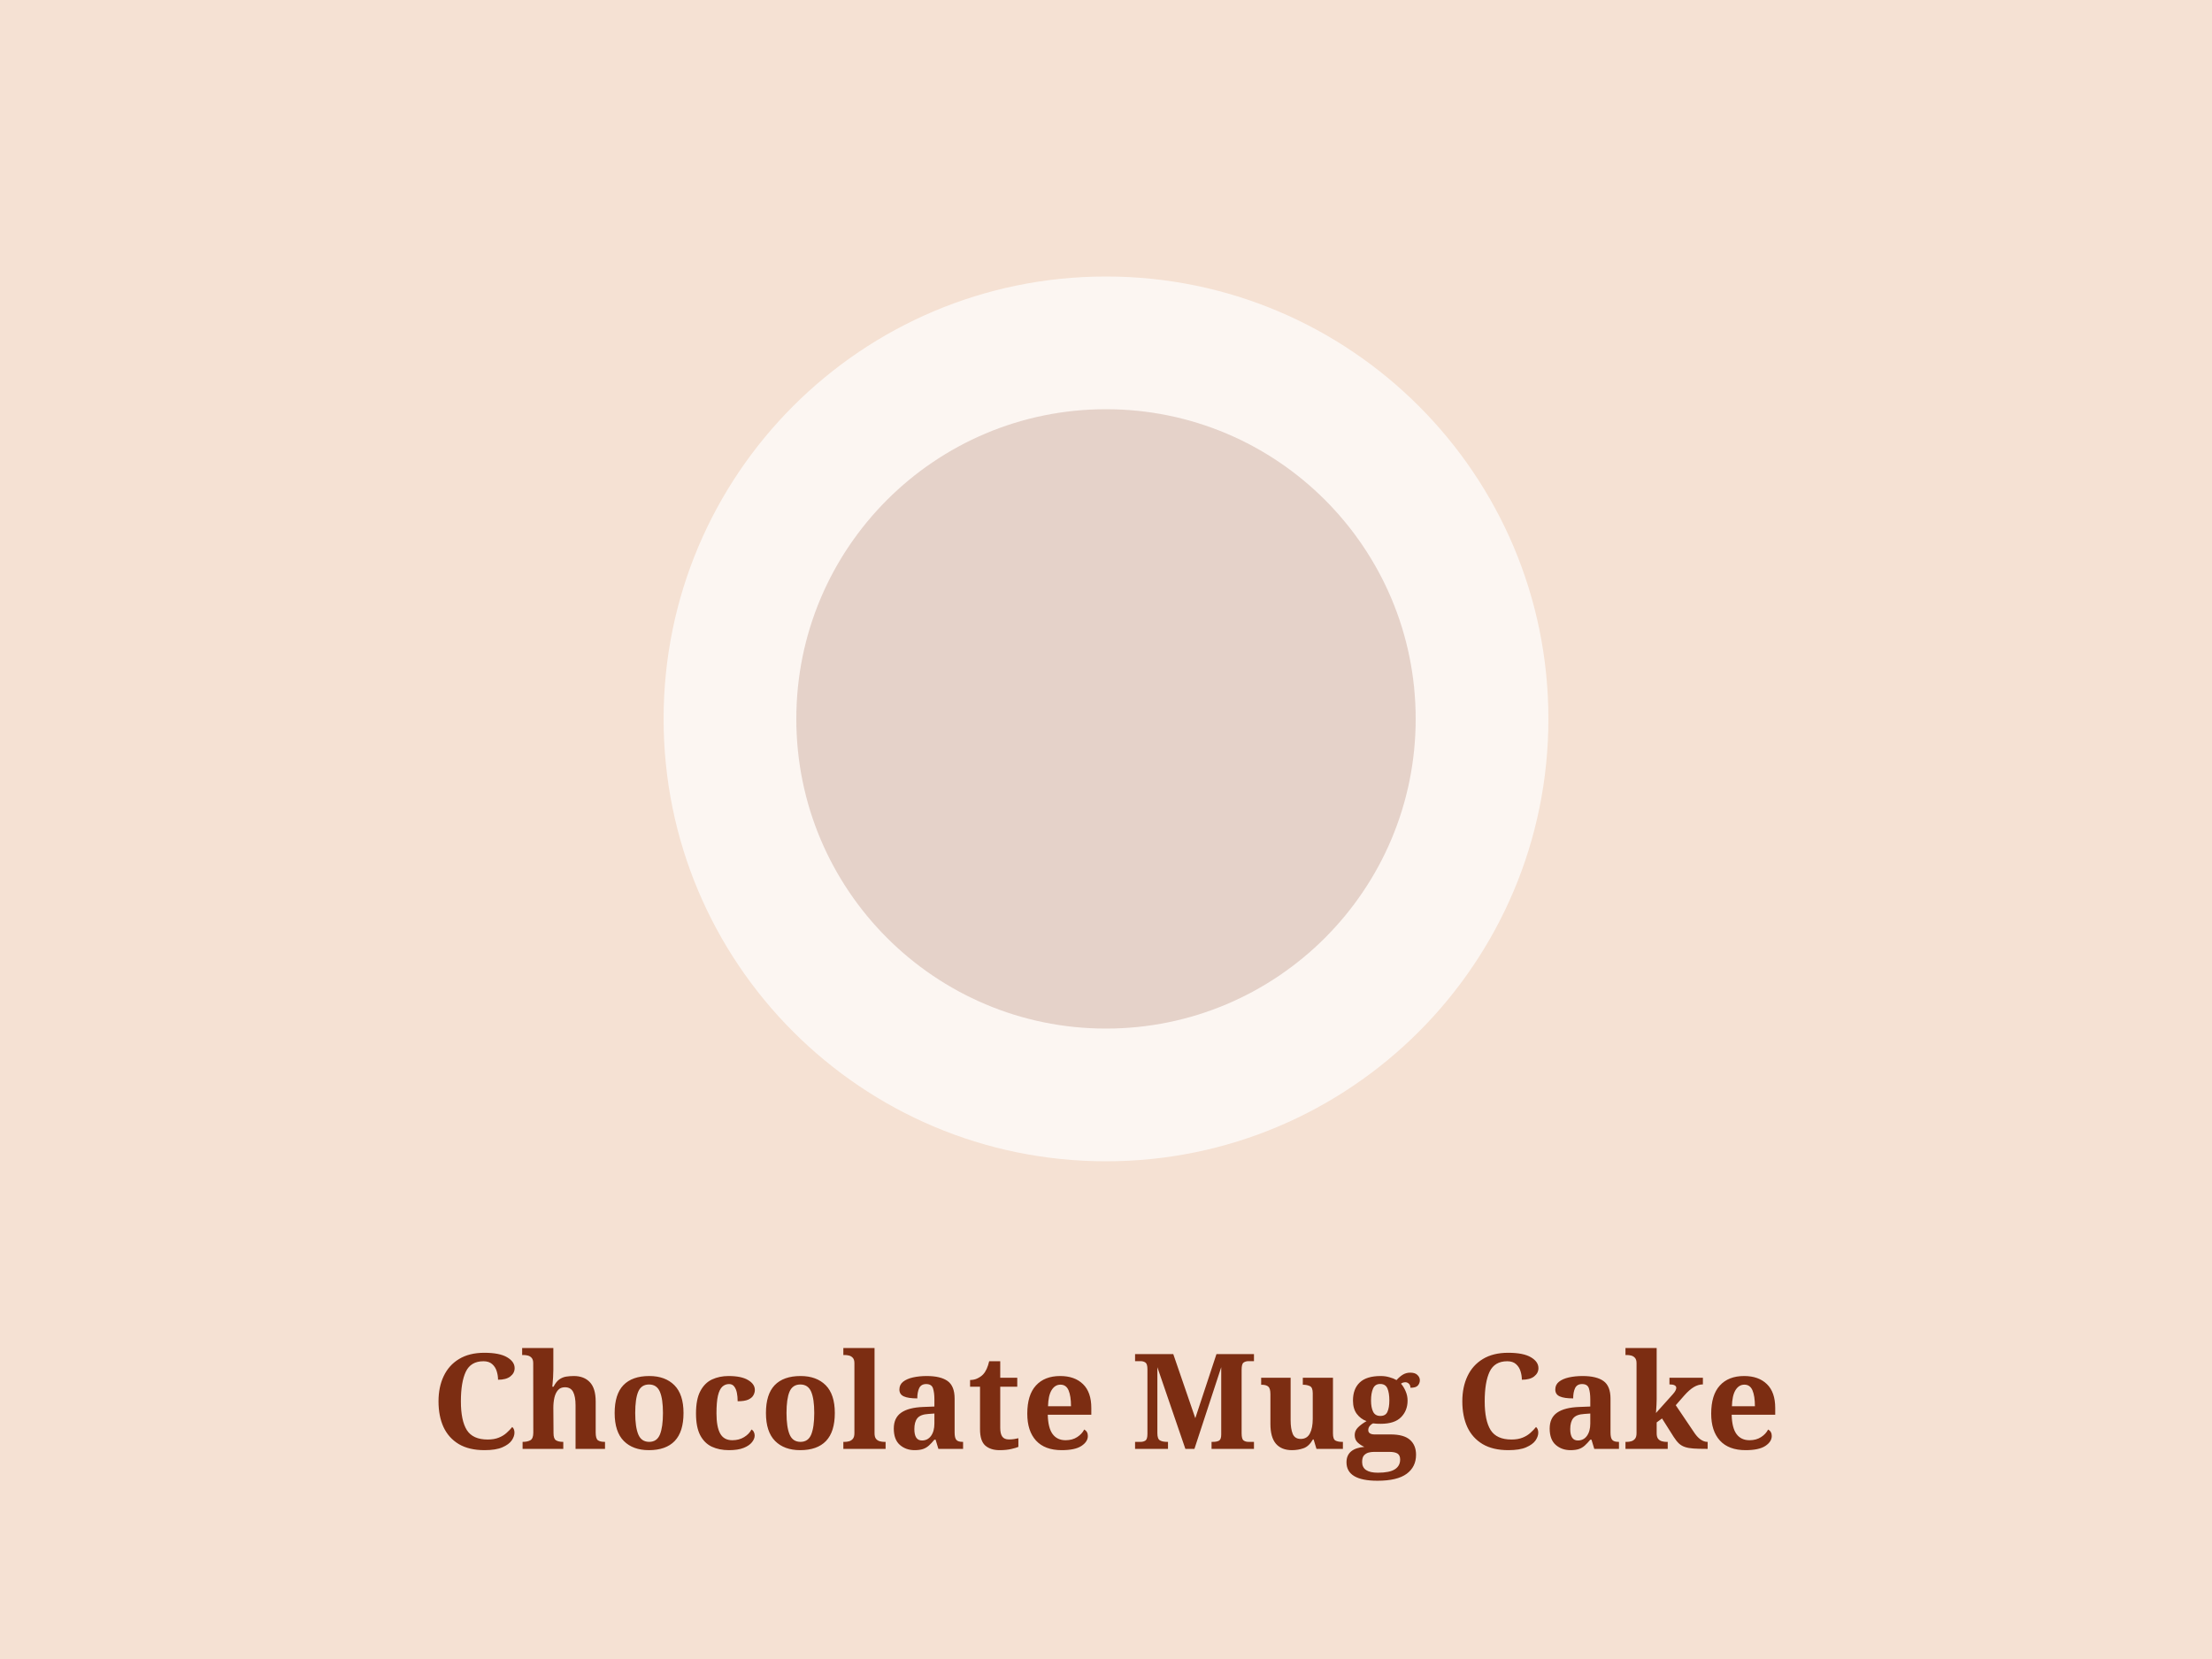
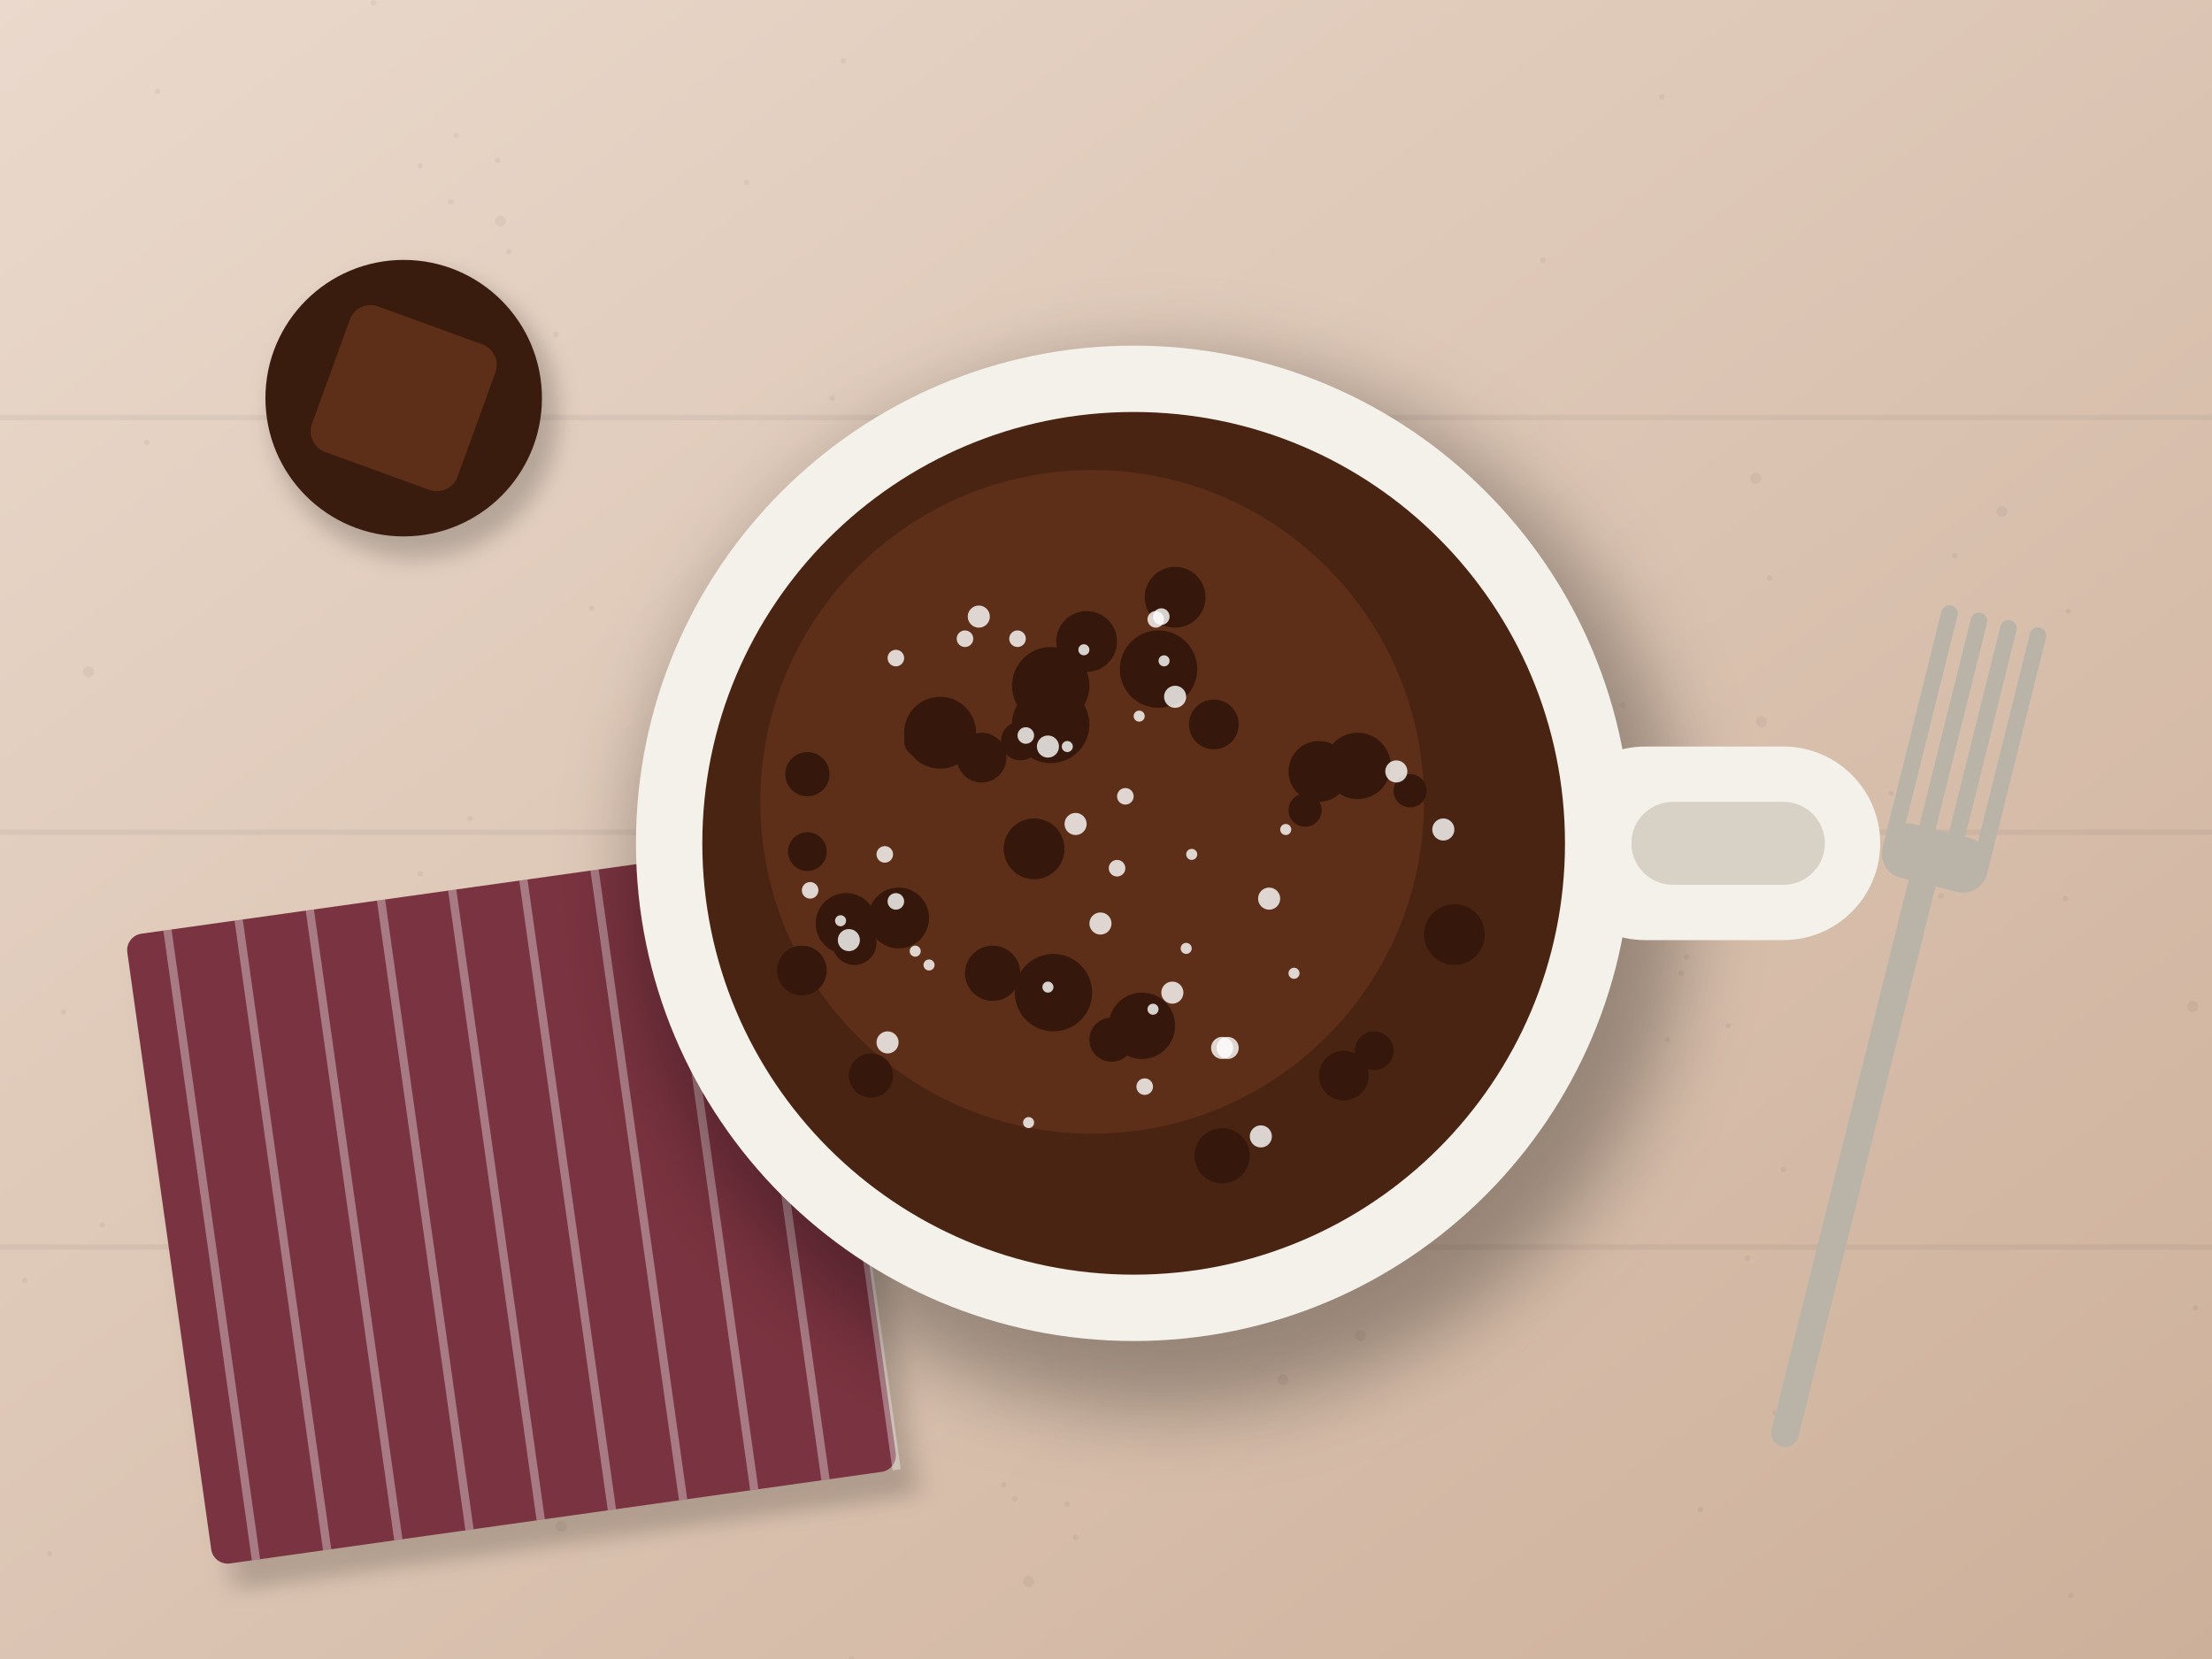
- <svg xmlns="http://www.w3.org/2000/svg" viewBox="0 0 400 300" role="img">
-   <rect width="400" height="300" fill="#f5e1d3" />
-   <circle cx="200" cy="130" r="80" fill="#ffffff" opacity="0.7" />
-   <circle cx="200" cy="130" r="56" fill="#7c2d12" opacity="0.18" />
-   <text x="200" y="262" text-anchor="middle" font-family="Georgia, serif" font-size="24" font-weight="bold" fill="#7c2d12">Chocolate Mug Cake</text>
+ <svg xmlns="http://www.w3.org/2000/svg" viewBox="0 0 800 600" role="img">
+   <defs>
+     <linearGradient id="bg" x1="0" y1="0" x2="1" y2="1">
+       <stop offset="0" stop-color="#ead9cc" />
+       <stop offset="1" stop-color="#cdb09a" />
+     </linearGradient>
+     <radialGradient id="plate" cx="0.42" cy="0.38" r="0.75">
+       <stop offset="0" stop-color="#ffffff" />
+       <stop offset="1" stop-color="#e9e4dc" />
+     </radialGradient>
+     <filter id="soft" x="-20%" y="-20%" width="140%" height="140%">
+       <feGaussianBlur stdDeviation="14" />
+     </filter>
+     <filter id="tiny" x="-20%" y="-20%" width="140%" height="140%">
+       <feGaussianBlur stdDeviation="4" />
+     </filter>
+   </defs>
+   <rect width="800" height="600" fill="url(#bg)" />
+   <rect x="0" y="150" width="800" height="2" fill="#000" opacity="0.045" />
+   <rect x="0" y="300" width="800" height="2" fill="#000" opacity="0.045" />
+   <rect x="0" y="450" width="800" height="2" fill="#000" opacity="0.045" />
+   <circle cx="637" cy="261" r="2" fill="#000" opacity="0.05" />
+   <circle cx="367" cy="542" r="1" fill="#000" opacity="0.05" />
+   <circle cx="476" cy="255" r="2" fill="#000" opacity="0.05" />
+   <circle cx="53" cy="160" r="1" fill="#000" opacity="0.05" />
+   <circle cx="380" cy="480" r="1" fill="#000" opacity="0.05" />
+   <circle cx="389" cy="556" r="1" fill="#000" opacity="0.05" />
+   <circle cx="587" cy="255" r="1" fill="#000" opacity="0.05" />
+   <circle cx="748" cy="221" r="1" fill="#000" opacity="0.05" />
+   <circle cx="286" cy="186" r="1" fill="#000" opacity="0.05" />
+   <circle cx="163" cy="73" r="1" fill="#000" opacity="0.05" />
+   <circle cx="632" cy="455" r="1" fill="#000" opacity="0.05" />
+   <circle cx="135" cy="1" r="1" fill="#000" opacity="0.05" />
+   <circle cx="214" cy="220" r="1" fill="#000" opacity="0.05" />
+   <circle cx="170" cy="296" r="1" fill="#000" opacity="0.05" />
+   <circle cx="203" cy="552" r="2" fill="#000" opacity="0.05" />
+   <circle cx="640" cy="209" r="1" fill="#000" opacity="0.05" />
+   <circle cx="707" cy="201" r="1" fill="#000" opacity="0.05" />
+   <circle cx="305" cy="22" r="1" fill="#000" opacity="0.05" />
+   <circle cx="424" cy="169" r="1" fill="#000" opacity="0.05" />
+   <circle cx="270" cy="66" r="1" fill="#000" opacity="0.05" />
+   <circle cx="308" cy="600" r="1" fill="#000" opacity="0.05" />
+   <circle cx="610" cy="346" r="1" fill="#000" opacity="0.05" />
+   <circle cx="317" cy="363" r="1" fill="#000" opacity="0.05" />
+   <circle cx="492" cy="323" r="1" fill="#000" opacity="0.05" />
+   <circle cx="492" cy="483" r="2" fill="#000" opacity="0.05" />
+   <circle cx="180" cy="58" r="1" fill="#000" opacity="0.05" />
+   <circle cx="23" cy="366" r="1" fill="#000" opacity="0.05" />
+   <circle cx="18" cy="562" r="1" fill="#000" opacity="0.05" />
+   <circle cx="374" cy="385" r="2" fill="#000" opacity="0.05" />
+   <circle cx="9" cy="463" r="1" fill="#000" opacity="0.05" />
+   <circle cx="724" cy="185" r="2" fill="#000" opacity="0.05" />
+   <circle cx="201" cy="121" r="1" fill="#000" opacity="0.05" />
+   <circle cx="473" cy="352" r="2" fill="#000" opacity="0.05" />
+   <circle cx="363" cy="537" r="1" fill="#000" opacity="0.05" />
+   <circle cx="794" cy="473" r="1" fill="#000" opacity="0.05" />
+   <circle cx="603" cy="376" r="1" fill="#000" opacity="0.05" />
+   <circle cx="37" cy="443" r="1" fill="#000" opacity="0.05" />
+   <circle cx="213" cy="348" r="2" fill="#000" opacity="0.05" />
+   <circle cx="625" cy="371" r="1" fill="#000" opacity="0.05" />
+   <circle cx="348" cy="282" r="2" fill="#000" opacity="0.05" />
+   <circle cx="558" cy="94" r="1" fill="#000" opacity="0.05" />
+   <circle cx="702" cy="324" r="1" fill="#000" opacity="0.05" />
+   <circle cx="181" cy="80" r="2" fill="#000" opacity="0.05" />
+   <circle cx="152" cy="316" r="1" fill="#000" opacity="0.05" />
+   <circle cx="165" cy="49" r="1" fill="#000" opacity="0.05" />
+   <circle cx="615" cy="546" r="1" fill="#000" opacity="0.05" />
+   <circle cx="32" cy="243" r="2" fill="#000" opacity="0.05" />
+   <circle cx="608" cy="352" r="1" fill="#000" opacity="0.05" />
+   <circle cx="466" cy="431" r="1" fill="#000" opacity="0.05" />
+   <circle cx="57" cy="33" r="1" fill="#000" opacity="0.05" />
+   <circle cx="342" cy="212" r="1" fill="#000" opacity="0.05" />
+   <circle cx="749" cy="577" r="1" fill="#000" opacity="0.05" />
+   <circle cx="645" cy="423" r="1" fill="#000" opacity="0.05" />
+   <circle cx="172" cy="444" r="1" fill="#000" opacity="0.05" />
+   <circle cx="152" cy="60" r="1" fill="#000" opacity="0.05" />
+   <circle cx="301" cy="144" r="1" fill="#000" opacity="0.05" />
+   <circle cx="635" cy="173" r="2" fill="#000" opacity="0.05" />
+   <circle cx="464" cy="499" r="2" fill="#000" opacity="0.05" />
+   <circle cx="747" cy="325" r="1" fill="#000" opacity="0.05" />
+   <circle cx="280" cy="298" r="1" fill="#000" opacity="0.05" />
+   <circle cx="413" cy="150" r="1" fill="#000" opacity="0.05" />
+   <circle cx="386" cy="544" r="1" fill="#000" opacity="0.05" />
+   <circle cx="642" cy="511" r="1" fill="#000" opacity="0.05" />
+   <circle cx="184" cy="91" r="1" fill="#000" opacity="0.05" />
+   <circle cx="278" cy="527" r="2" fill="#000" opacity="0.05" />
+   <circle cx="514" cy="369" r="1" fill="#000" opacity="0.05" />
+   <circle cx="793" cy="364" r="2" fill="#000" opacity="0.05" />
+   <circle cx="601" cy="35" r="1" fill="#000" opacity="0.05" />
+   <circle cx="372" cy="572" r="2" fill="#000" opacity="0.05" />
+   <circle cx="684" cy="287" r="1" fill="#000" opacity="0.05" />
+   <g transform="rotate(-8 185.0 435.0)">
+     <rect x="66" y="330" width="250" height="230" fill="#000" opacity="0.18" filter="url(#tiny)" />
+     <rect x="60" y="320" width="250" height="230" rx="6" fill="#7a3340" />
+     <rect x="74" y="320" width="3" height="230" fill="#fff" opacity="0.35" />
+     <rect x="100" y="320" width="3" height="230" fill="#fff" opacity="0.35" />
+     <rect x="126" y="320" width="3" height="230" fill="#fff" opacity="0.35" />
+     <rect x="152" y="320" width="3" height="230" fill="#fff" opacity="0.35" />
+     <rect x="178" y="320" width="3" height="230" fill="#fff" opacity="0.35" />
+     <rect x="204" y="320" width="3" height="230" fill="#fff" opacity="0.35" />
+     <rect x="230" y="320" width="3" height="230" fill="#fff" opacity="0.35" />
+     <rect x="256" y="320" width="3" height="230" fill="#fff" opacity="0.35" />
+     <rect x="282" y="320" width="3" height="230" fill="#fff" opacity="0.35" />
+     <rect x="308" y="320" width="3" height="230" fill="#fff" opacity="0.35" />
+   </g>
+   <circle cx="420" cy="320" r="190" fill="#000" opacity="0.3" filter="url(#soft)" />
+   <rect x="560" y="270" width="120" height="70" rx="35" fill="#f4f1ea" />
+   <rect x="590" y="290" width="70" height="30" rx="15" fill="#d8d2c6" />
+   <circle cx="410" cy="305" r="180" fill="#f4f1ea" />
+   <circle cx="410" cy="305" r="156" fill="#4a2413" />
+   <circle cx="395" cy="290" r="120" fill="#5e2f18" />
+   <circle cx="333" cy="268" r="6" fill="#35180b" opacity="1" />
+   <circle cx="442" cy="418" r="10" fill="#35180b" opacity="1" />
+   <circle cx="380" cy="262" r="14" fill="#35180b" opacity="1" />
+   <circle cx="374" cy="307" r="11" fill="#35180b" opacity="1" />
+   <circle cx="526" cy="338" r="11" fill="#35180b" opacity="1" />
+   <circle cx="359" cy="352" r="10" fill="#35180b" opacity="1" />
+   <circle cx="306" cy="334" r="11" fill="#35180b" opacity="1" />
+   <circle cx="486" cy="389" r="9" fill="#35180b" opacity="1" />
+   <circle cx="510" cy="286" r="6" fill="#35180b" opacity="1" />
+   <circle cx="355" cy="274" r="9" fill="#35180b" opacity="1" />
+   <circle cx="477" cy="279" r="11" fill="#35180b" opacity="1" />
+   <circle cx="419" cy="242" r="14" fill="#35180b" opacity="1" />
+   <circle cx="325" cy="332" r="11" fill="#35180b" opacity="1" />
+   <circle cx="439" cy="262" r="9" fill="#35180b" opacity="1" />
+   <circle cx="472" cy="293" r="6" fill="#35180b" opacity="1" />
+   <circle cx="292" cy="308" r="7" fill="#35180b" opacity="1" />
+   <circle cx="292" cy="280" r="8" fill="#35180b" opacity="1" />
+   <circle cx="315" cy="389" r="8" fill="#35180b" opacity="1" />
+   <circle cx="497" cy="380" r="7" fill="#35180b" opacity="1" />
+   <circle cx="290" cy="351" r="9" fill="#35180b" opacity="1" />
+   <circle cx="491" cy="277" r="12" fill="#35180b" opacity="1" />
+   <circle cx="309" cy="341" r="8" fill="#35180b" opacity="1" />
+   <circle cx="369" cy="268" r="7" fill="#35180b" opacity="1" />
+   <circle cx="402" cy="376" r="8" fill="#35180b" opacity="1" />
+   <circle cx="425" cy="216" r="11" fill="#35180b" opacity="1" />
+   <circle cx="381" cy="359" r="14" fill="#35180b" opacity="1" />
+   <circle cx="393" cy="232" r="11" fill="#35180b" opacity="1" />
+   <circle cx="413" cy="371" r="12" fill="#35180b" opacity="1" />
+   <circle cx="340" cy="265" r="13" fill="#35180b" opacity="1" />
+   <circle cx="380" cy="248" r="14" fill="#35180b" opacity="1" />
+   <circle cx="324" cy="326" r="3" fill="#ffffff" opacity="0.8" />
+   <circle cx="304" cy="333" r="2" fill="#ffffff" opacity="0.8" />
+   <circle cx="444" cy="379" r="4" fill="#ffffff" opacity="0.8" />
+   <circle cx="371" cy="266" r="3" fill="#ffffff" opacity="0.8" />
+   <circle cx="398" cy="334" r="4" fill="#ffffff" opacity="0.8" />
+   <circle cx="349" cy="231" r="3" fill="#ffffff" opacity="0.8" />
+   <circle cx="505" cy="279" r="4" fill="#ffffff" opacity="0.8" />
+   <circle cx="354" cy="223" r="4" fill="#ffffff" opacity="0.8" />
+   <circle cx="431" cy="309" r="2" fill="#ffffff" opacity="0.8" />
+   <circle cx="324" cy="238" r="3" fill="#ffffff" opacity="0.8" />
+   <circle cx="307" cy="340" r="4" fill="#ffffff" opacity="0.8" />
+   <circle cx="417" cy="365" r="2" fill="#ffffff" opacity="0.8" />
+   <circle cx="368" cy="231" r="3" fill="#ffffff" opacity="0.8" />
+   <circle cx="336" cy="349" r="2" fill="#ffffff" opacity="0.8" />
+   <circle cx="392" cy="235" r="2" fill="#ffffff" opacity="0.8" />
+   <circle cx="389" cy="298" r="4" fill="#ffffff" opacity="0.8" />
+   <circle cx="418" cy="224" r="3" fill="#ffffff" opacity="0.8" />
+   <circle cx="321" cy="377" r="4" fill="#ffffff" opacity="0.8" />
+   <circle cx="465" cy="300" r="2" fill="#ffffff" opacity="0.8" />
+   <circle cx="293" cy="322" r="3" fill="#ffffff" opacity="0.8" />
+   <circle cx="331" cy="344" r="2" fill="#ffffff" opacity="0.8" />
+   <circle cx="421" cy="239" r="2" fill="#ffffff" opacity="0.8" />
+   <circle cx="404" cy="314" r="3" fill="#ffffff" opacity="0.8" />
+   <circle cx="412" cy="259" r="2" fill="#ffffff" opacity="0.8" />
+   <circle cx="407" cy="288" r="3" fill="#ffffff" opacity="0.8" />
+   <circle cx="425" cy="252" r="4" fill="#ffffff" opacity="0.8" />
+   <circle cx="442" cy="379" r="4" fill="#ffffff" opacity="0.8" />
+   <circle cx="420" cy="223" r="3" fill="#ffffff" opacity="0.8" />
+   <circle cx="468" cy="352" r="2" fill="#ffffff" opacity="0.8" />
+   <circle cx="522" cy="300" r="4" fill="#ffffff" opacity="0.8" />
+   <circle cx="372" cy="406" r="2" fill="#ffffff" opacity="0.8" />
+   <circle cx="456" cy="411" r="4" fill="#ffffff" opacity="0.8" />
+   <circle cx="386" cy="270" r="2" fill="#ffffff" opacity="0.8" />
+   <circle cx="424" cy="359" r="4" fill="#ffffff" opacity="0.8" />
+   <circle cx="379" cy="357" r="2" fill="#ffffff" opacity="0.8" />
+   <circle cx="459" cy="325" r="4" fill="#ffffff" opacity="0.8" />
+   <circle cx="414" cy="393" r="3" fill="#ffffff" opacity="0.8" />
+   <circle cx="379" cy="270" r="4" fill="#ffffff" opacity="0.8" />
+   <circle cx="320" cy="309" r="3" fill="#ffffff" opacity="0.8" />
+   <circle cx="429" cy="343" r="2" fill="#ffffff" opacity="0.8" />
+   <circle cx="150" cy="150" r="52" fill="#000" opacity="0.2" filter="url(#tiny)" />
+   <circle cx="146" cy="144" r="50" fill="#3a1c0f" />
+   <rect x="118" y="116" width="56" height="56" rx="8" fill="#5e2f18" transform="rotate(20 146 144)" />
+   <g transform="rotate(14 700 300)" fill="#b9b3a8">
+     <rect x="695" y="300" width="10" height="230" rx="5" />
+     <rect x="683" y="220" width="6" height="90" rx="3" />
+     <rect x="694" y="220" width="6" height="90" rx="3" />
+     <rect x="705" y="220" width="6" height="90" rx="3" />
+     <rect x="716" y="220" width="6" height="90" rx="3" />
+     <rect x="683" y="300" width="39" height="20" rx="9" />
+   </g>
</svg>
